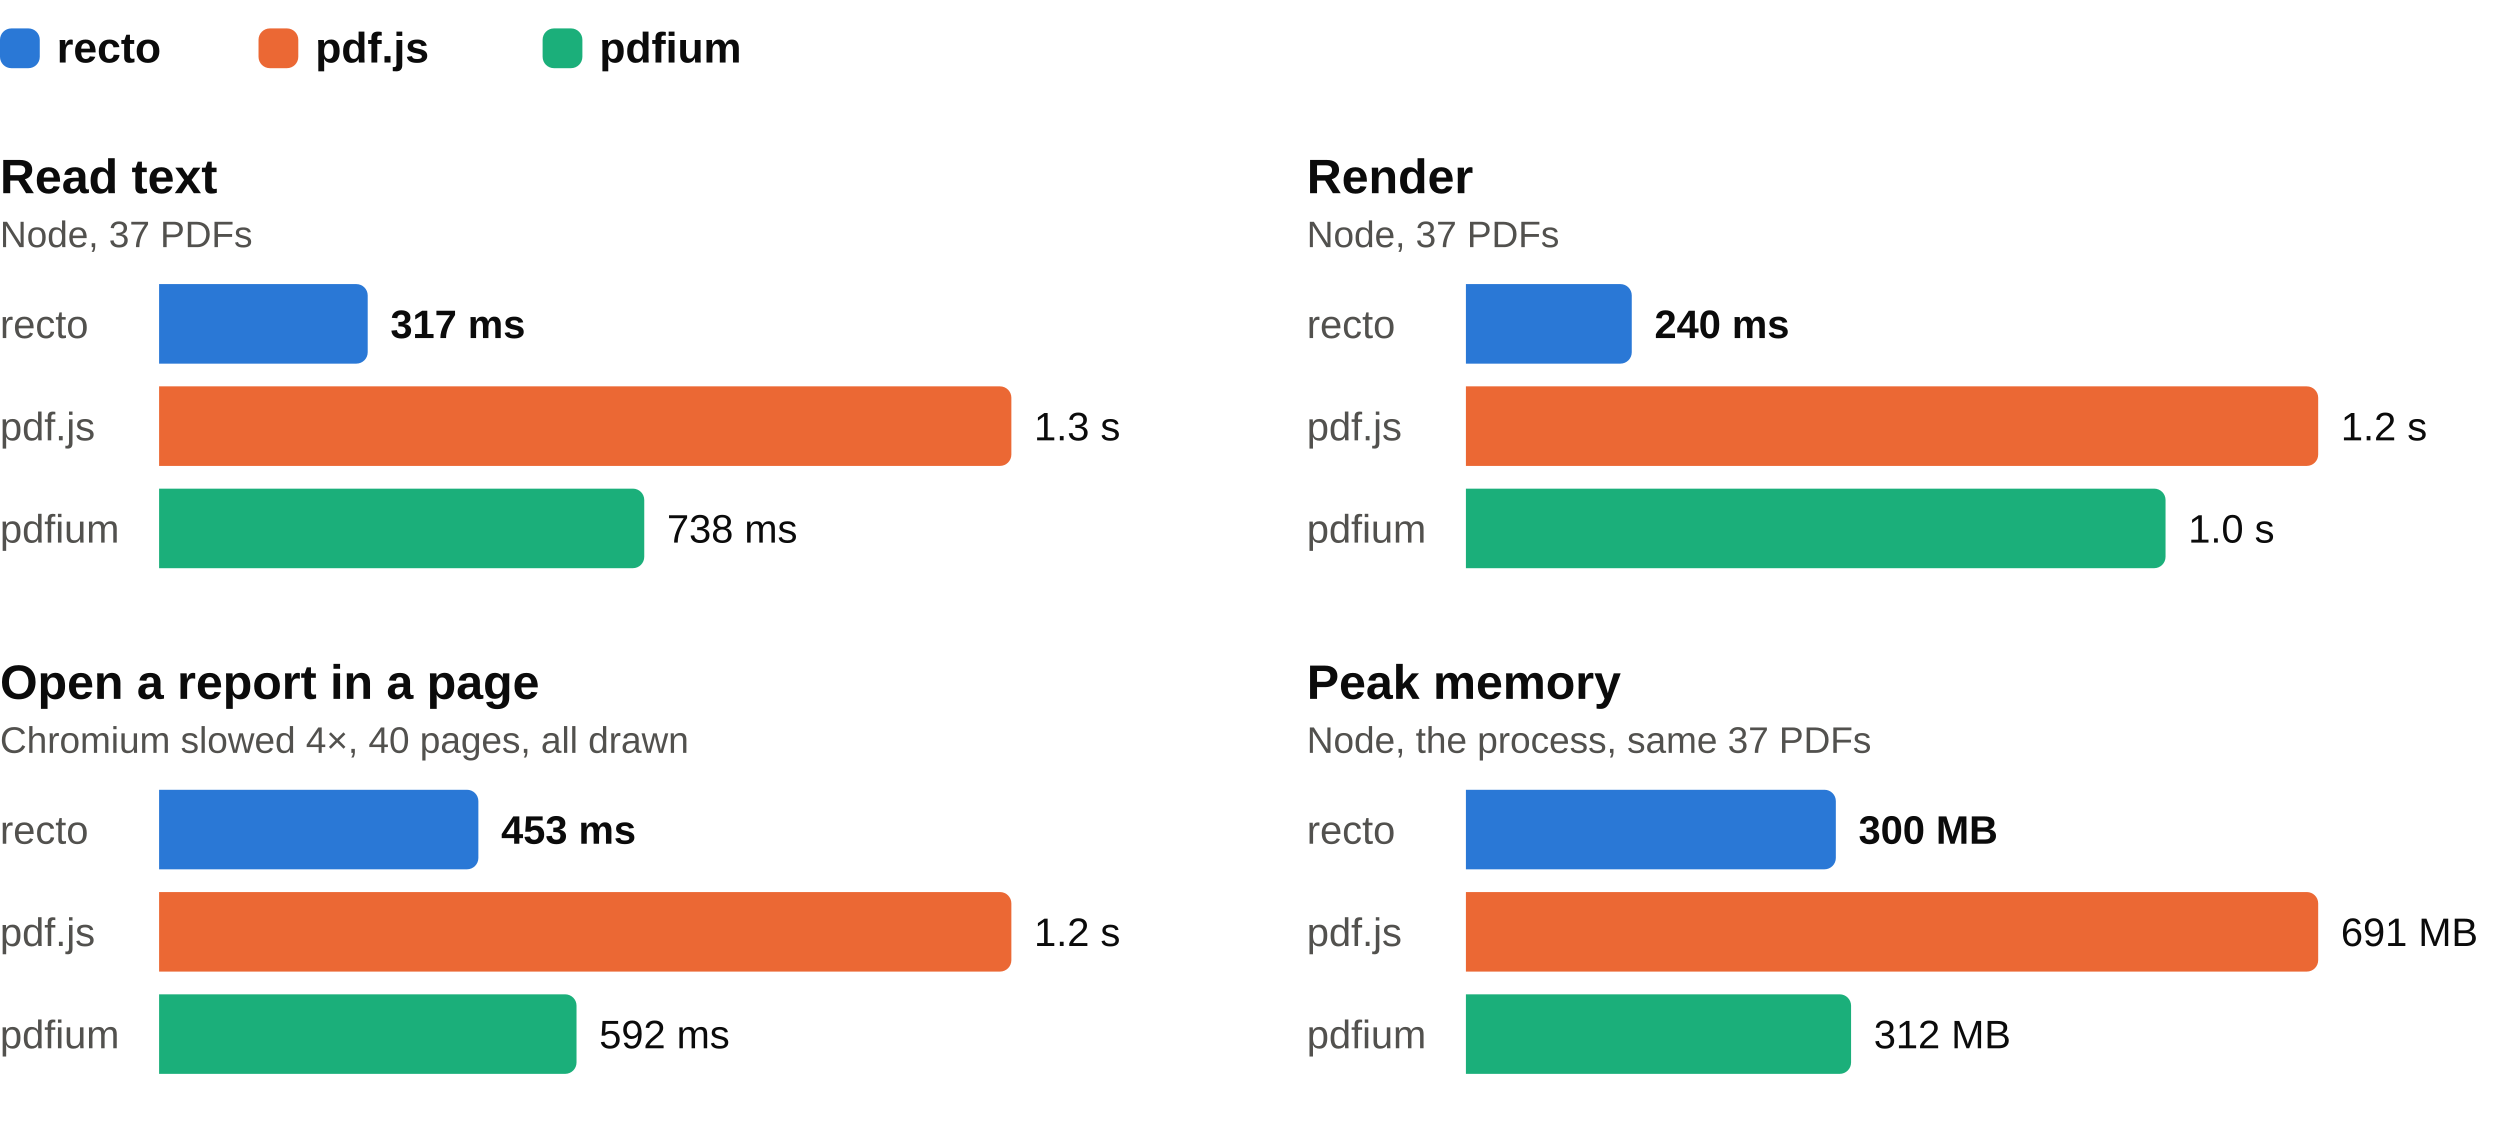
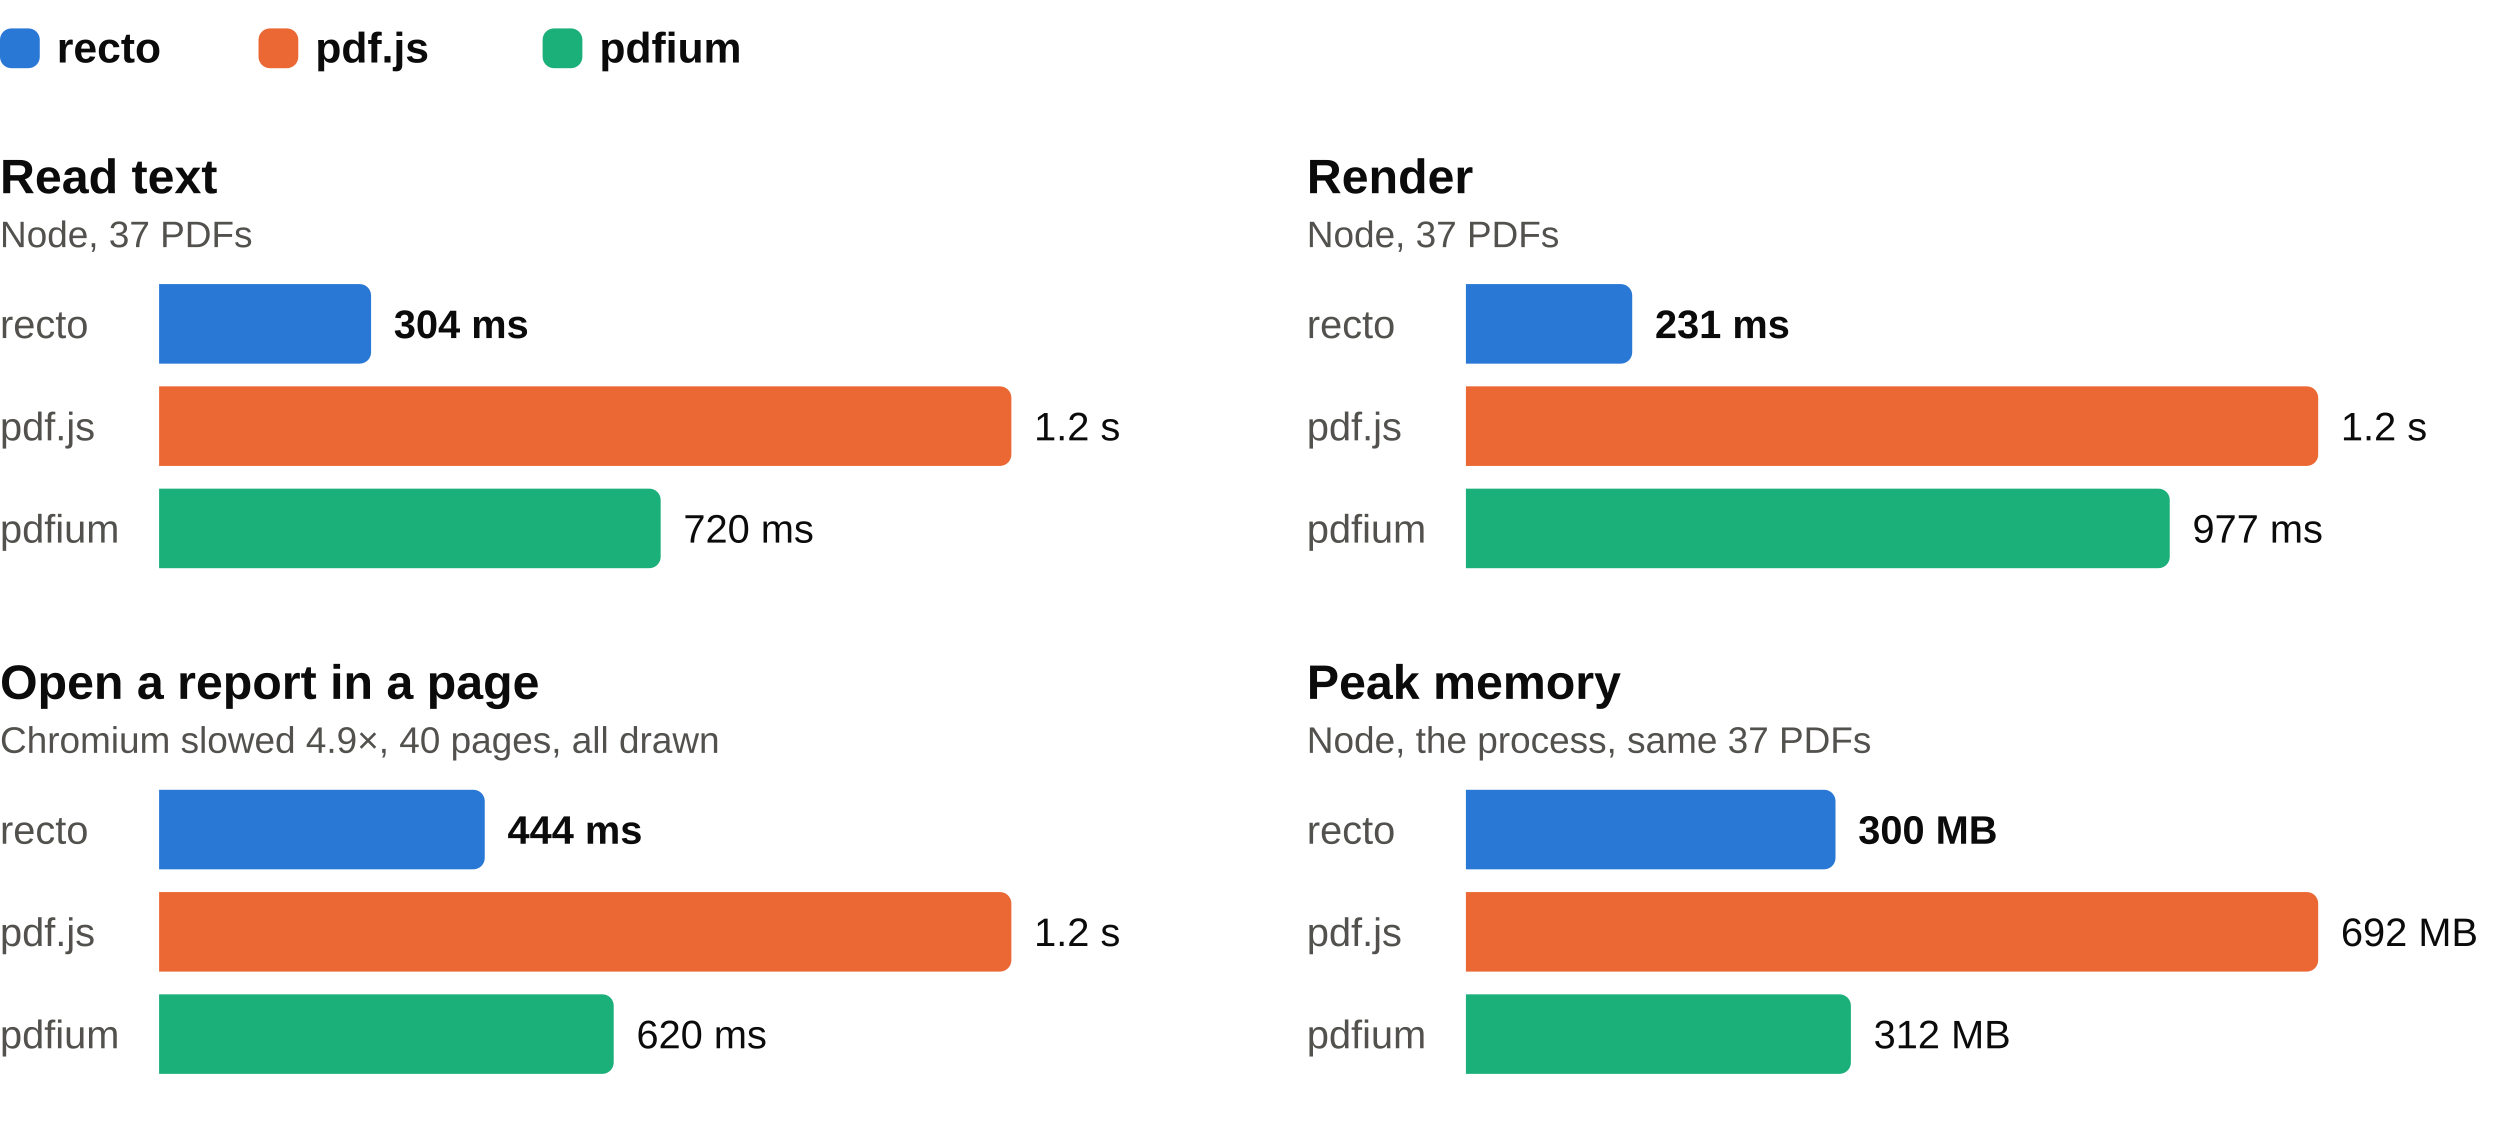
- <svg xmlns="http://www.w3.org/2000/svg" viewBox="0 0 880 396" width="880" height="396" role="img" aria-label="Benchmark medians: Read text: recto 317 ms, pdf.js 1.3 s, pdfium 738 ms; Render: recto 240 ms, pdf.js 1.2 s, pdfium 1.0 s; Open a report in a page: recto 453 ms, pdf.js 1.2 s, pdfium 592 ms; Peak memory: recto 300 MB, pdf.js 691 MB, pdfium 312 MB">
+ <svg xmlns="http://www.w3.org/2000/svg" viewBox="0 0 880 396" width="880" height="396" role="img" aria-label="Benchmark medians: Read text: recto 304 ms, pdf.js 1.2 s, pdfium 720 ms; Render: recto 231 ms, pdf.js 1.2 s, pdfium 977 ms; Open a report in a page: recto 444 ms, pdf.js 1.2 s, pdfium 620 ms; Peak memory: recto 300 MB, pdf.js 692 MB, pdfium 312 MB">
  <style>text{font-family:-apple-system, BlinkMacSystemFont, "Segoe UI", "Helvetica Neue", Arial, sans-serif}.t{fill:#0b0b0b}.s{fill:#52514e}</style>
  <rect x="0" y="10" width="14" height="14" rx="4" fill="#2a78d6" />
  <text x="20" y="22" class="t" font-size="15" font-weight="600">recto</text>
  <rect x="91" y="10" width="14" height="14" rx="4" fill="#eb6834" />
  <text x="111" y="22" class="t" font-size="15" font-weight="600">pdf.js</text>
  <rect x="191" y="10" width="14" height="14" rx="4" fill="#1baf7a" />
  <text x="211" y="22" class="t" font-size="15" font-weight="600">pdfium</text>
  <text x="0" y="68" class="t" font-size="17" font-weight="650">Read text</text>
  <text x="0" y="87" class="s" font-size="13">Node, 37 PDFs</text>
  <text x="0" y="119" class="s" font-size="14">recto</text>
-   <path d="M56 100 h69.432 a4 4 0 0 1 4 4 v20 a4 4 0 0 1 -4 4 h-69.432 z" fill="#2a78d6" />
-   <text x="137.432" y="119" class="t" font-size="14" font-weight="650">317 ms</text>
+   <path d="M56 100 h70.62 a4 4 0 0 1 4 4 v20 a4 4 0 0 1 -4 4 h-70.62 z" fill="#2a78d6" />
+   <text x="138.62" y="119" class="t" font-size="14" font-weight="650">304 ms</text>
  <text x="0" y="155" class="s" font-size="14">pdf.js</text>
  <path d="M56 136 h296 a4 4 0 0 1 4 4 v20 a4 4 0 0 1 -4 4 h-296 z" fill="#eb6834" />
-   <text x="364" y="155" class="t" font-size="14" font-weight="400">1.3 s</text>
+   <text x="364" y="155" class="t" font-size="14" font-weight="400">1.2 s</text>
  <text x="0" y="191" class="s" font-size="14">pdfium</text>
-   <path d="M56 172 h166.777 a4 4 0 0 1 4 4 v20 a4 4 0 0 1 -4 4 h-166.777 z" fill="#1baf7a" />
-   <text x="234.777" y="191" class="t" font-size="14" font-weight="400">738 ms</text>
+   <path d="M56 172 h172.557 a4 4 0 0 1 4 4 v20 a4 4 0 0 1 -4 4 h-172.557 z" fill="#1baf7a" />
+   <text x="240.557" y="191" class="t" font-size="14" font-weight="400">720 ms</text>
  <text x="460" y="68" class="t" font-size="17" font-weight="650">Render</text>
  <text x="460" y="87" class="s" font-size="13">Node, 37 PDFs</text>
  <text x="460" y="119" class="s" font-size="14">recto</text>
-   <path d="M516 100 h54.382 a4 4 0 0 1 4 4 v20 a4 4 0 0 1 -4 4 h-54.382 z" fill="#2a78d6" />
-   <text x="582.382" y="119" class="t" font-size="14" font-weight="650">240 ms</text>
+   <path d="M516 100 h54.539 a4 4 0 0 1 4 4 v20 a4 4 0 0 1 -4 4 h-54.539 z" fill="#2a78d6" />
+   <text x="582.539" y="119" class="t" font-size="14" font-weight="650">231 ms</text>
  <text x="460" y="155" class="s" font-size="14">pdf.js</text>
  <path d="M516 136 h296 a4 4 0 0 1 4 4 v20 a4 4 0 0 1 -4 4 h-296 z" fill="#eb6834" />
  <text x="824" y="155" class="t" font-size="14" font-weight="400">1.2 s</text>
  <text x="460" y="191" class="s" font-size="14">pdfium</text>
-   <path d="M516 172 h242.272 a4 4 0 0 1 4 4 v20 a4 4 0 0 1 -4 4 h-242.272 z" fill="#1baf7a" />
-   <text x="770.272" y="191" class="t" font-size="14" font-weight="400">1.0 s</text>
+   <path d="M516 172 h243.751 a4 4 0 0 1 4 4 v20 a4 4 0 0 1 -4 4 h-243.751 z" fill="#1baf7a" />
+   <text x="771.751" y="191" class="t" font-size="14" font-weight="400">977 ms</text>
  <text x="0" y="246" class="t" font-size="17" font-weight="650">Open a report in a page</text>
-   <text x="0" y="265" class="s" font-size="13">Chromium slowed 4×, 40 pages, all drawn</text>
+   <text x="0" y="265" class="s" font-size="13">Chromium slowed 4.9×, 40 pages, all drawn</text>
  <text x="0" y="297" class="s" font-size="14">recto</text>
-   <path d="M56 278 h108.385 a4 4 0 0 1 4 4 v20 a4 4 0 0 1 -4 4 h-108.385 z" fill="#2a78d6" />
-   <text x="176.385" y="297" class="t" font-size="14" font-weight="650">453 ms</text>
+   <path d="M56 278 h110.632 a4 4 0 0 1 4 4 v20 a4 4 0 0 1 -4 4 h-110.632 z" fill="#2a78d6" />
+   <text x="178.632" y="297" class="t" font-size="14" font-weight="650">444 ms</text>
  <text x="0" y="333" class="s" font-size="14">pdf.js</text>
  <path d="M56 314 h296 a4 4 0 0 1 4 4 v20 a4 4 0 0 1 -4 4 h-296 z" fill="#eb6834" />
  <text x="364" y="333" class="t" font-size="14" font-weight="400">1.2 s</text>
  <text x="0" y="369" class="s" font-size="14">pdfium</text>
-   <path d="M56 350 h142.937 a4 4 0 0 1 4 4 v20 a4 4 0 0 1 -4 4 h-142.937 z" fill="#1baf7a" />
-   <text x="210.937" y="369" class="t" font-size="14" font-weight="400">592 ms</text>
+   <path d="M56 350 h156.026 a4 4 0 0 1 4 4 v20 a4 4 0 0 1 -4 4 h-156.026 z" fill="#1baf7a" />
+   <text x="224.026" y="369" class="t" font-size="14" font-weight="400">620 ms</text>
  <text x="460" y="246" class="t" font-size="17" font-weight="650">Peak memory</text>
  <text x="460" y="265" class="s" font-size="13">Node, the process, same 37 PDFs</text>
  <text x="460" y="297" class="s" font-size="14">recto</text>
-   <path d="M516 278 h126.214 a4 4 0 0 1 4 4 v20 a4 4 0 0 1 -4 4 h-126.214 z" fill="#2a78d6" />
-   <text x="654.214" y="297" class="t" font-size="14" font-weight="650">300 MB</text>
+   <path d="M516 278 h126.099 a4 4 0 0 1 4 4 v20 a4 4 0 0 1 -4 4 h-126.099 z" fill="#2a78d6" />
+   <text x="654.099" y="297" class="t" font-size="14" font-weight="650">300 MB</text>
  <text x="460" y="333" class="s" font-size="14">pdf.js</text>
  <path d="M516 314 h296 a4 4 0 0 1 4 4 v20 a4 4 0 0 1 -4 4 h-296 z" fill="#eb6834" />
-   <text x="824" y="333" class="t" font-size="14" font-weight="400">691 MB</text>
+   <text x="824" y="333" class="t" font-size="14" font-weight="400">692 MB</text>
  <text x="460" y="369" class="s" font-size="14">pdfium</text>
-   <path d="M516 350 h131.577 a4 4 0 0 1 4 4 v20 a4 4 0 0 1 -4 4 h-131.577 z" fill="#1baf7a" />
-   <text x="659.577" y="369" class="t" font-size="14" font-weight="400">312 MB</text>
+   <path d="M516 350 h131.514 a4 4 0 0 1 4 4 v20 a4 4 0 0 1 -4 4 h-131.514 z" fill="#1baf7a" />
+   <text x="659.514" y="369" class="t" font-size="14" font-weight="400">312 MB</text>
</svg>
